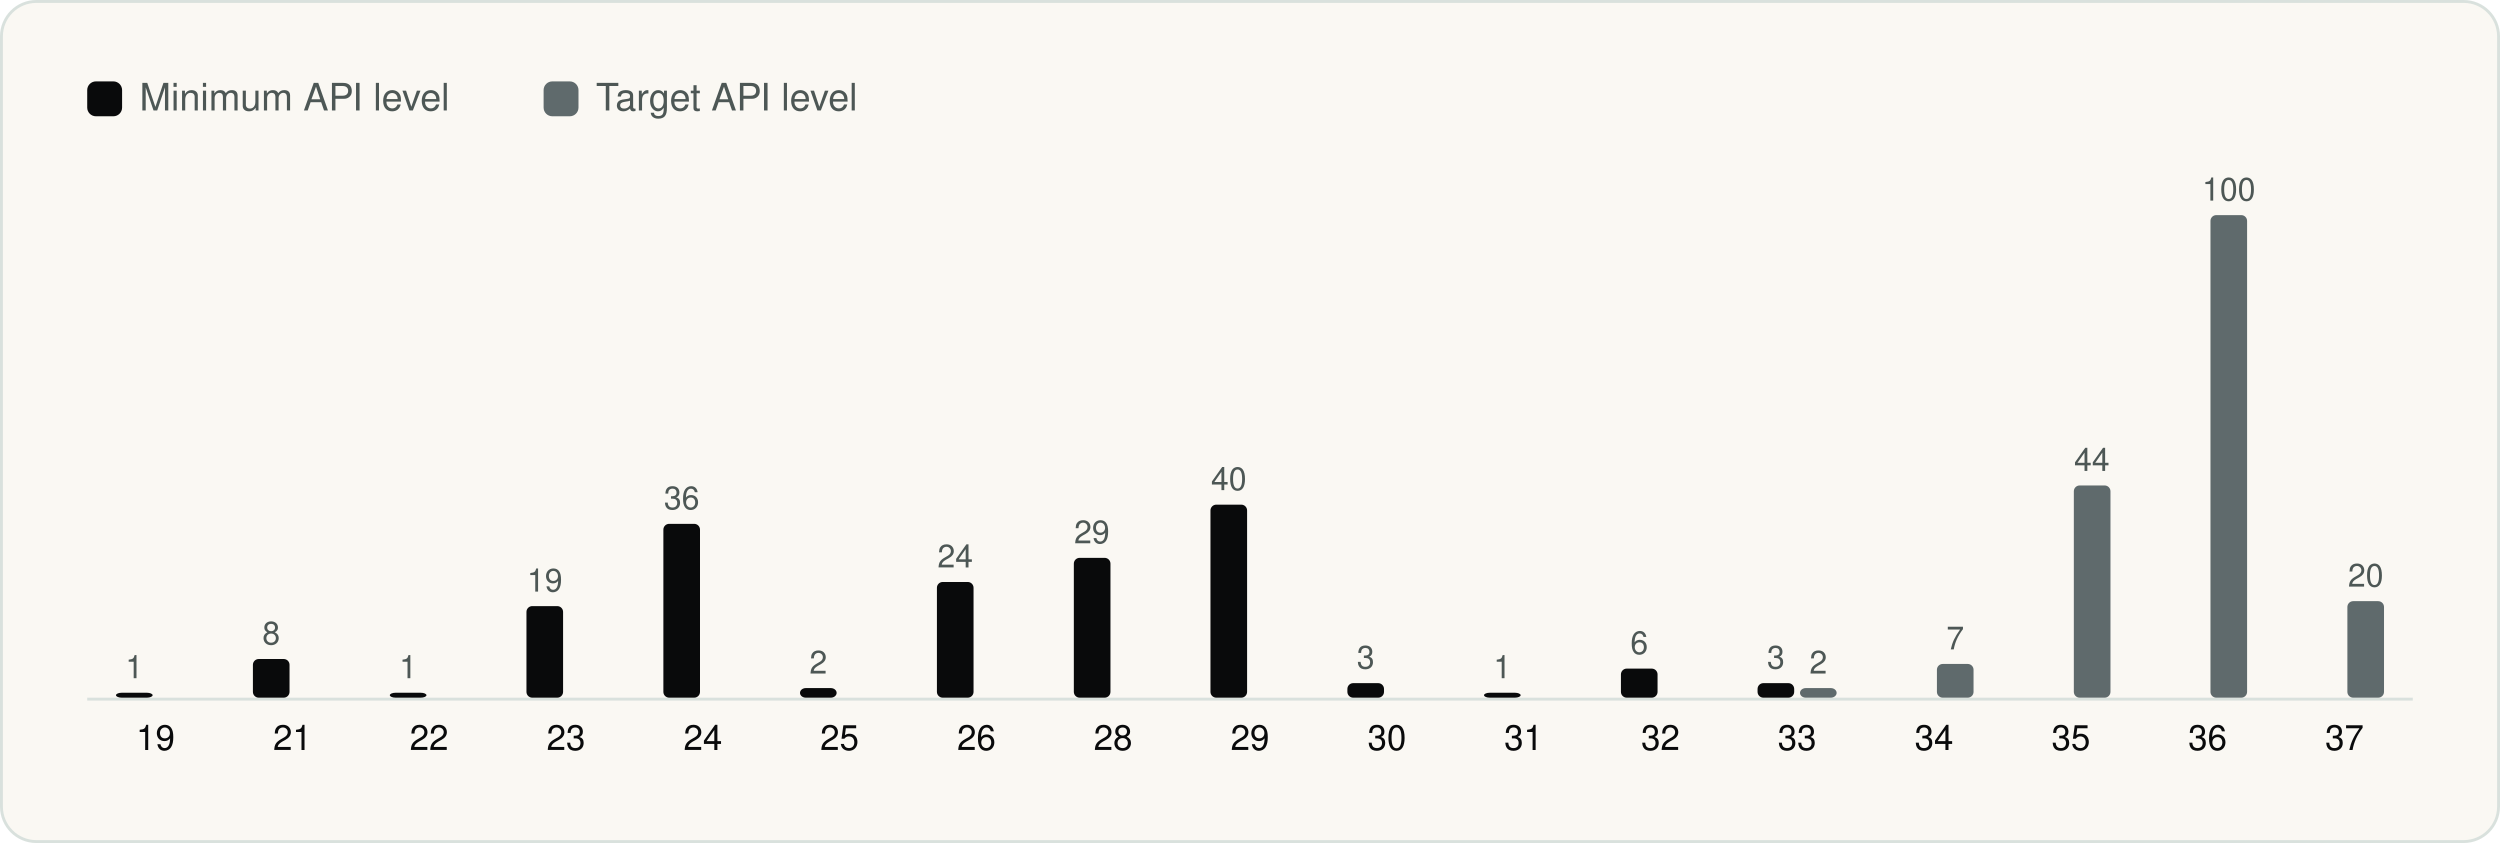
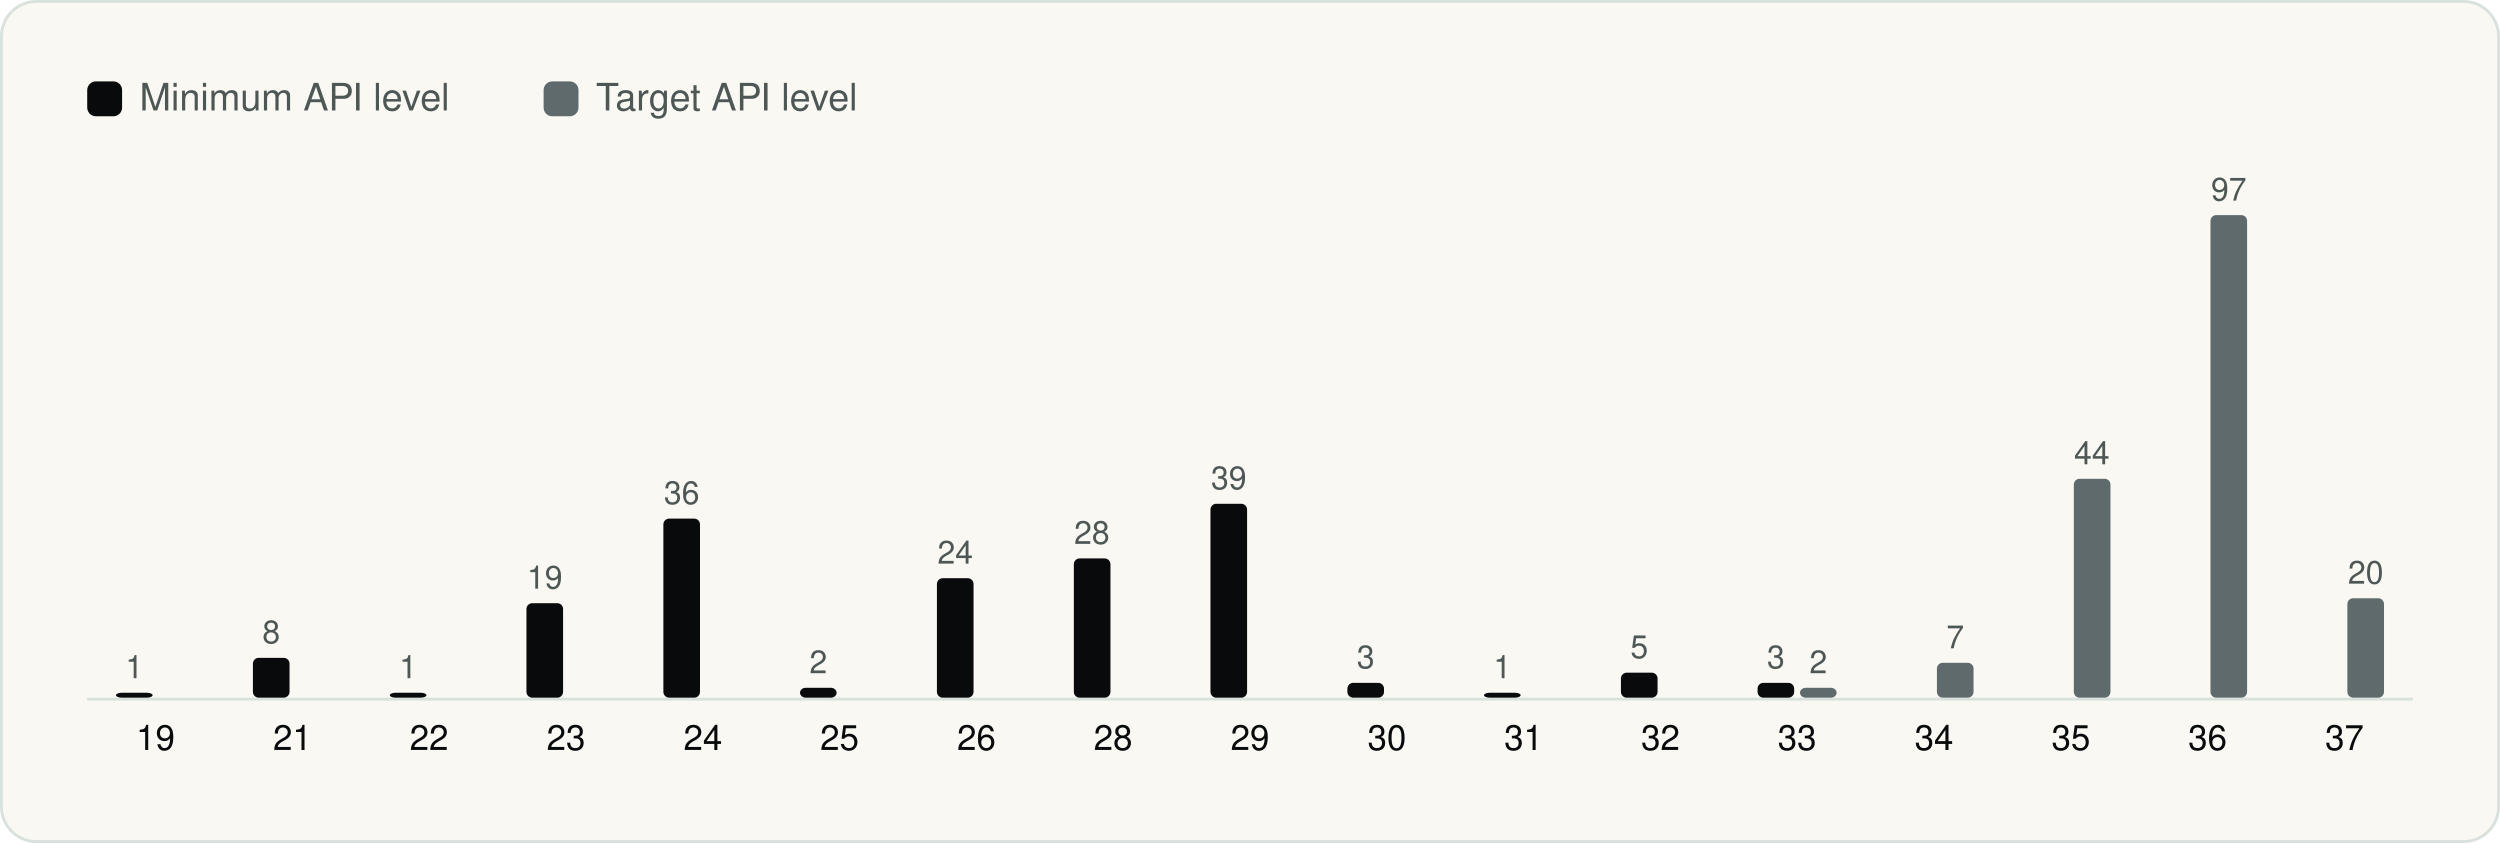
<svg xmlns="http://www.w3.org/2000/svg" viewBox="0 0 860 290" width="860" height="290" role="img" aria-label="Android API levels" font-family="Geist, -apple-system, BlinkMacSystemFont, 'Segoe UI', Helvetica, Arial, sans-serif">
  <rect x="0.5" y="0.5" width="859" height="289" rx="12" fill="#FAF8F3" stroke="#D9E1DD" />
  <g transform="translate(20 20)">
    <rect x="10" y="8" width="12" height="12" rx="3" fill="#090A0B" />
    <text x="28" y="18" font-size="13" fill="#4D5755">Minimum API level</text>
    <rect x="167.0" y="8" width="12" height="12" rx="3" fill="#5F6A6C" />
    <text x="185.0" y="18" font-size="13" fill="#4D5755">Target API level</text>
    <line x1="10" y1="220.5" x2="810" y2="220.5" stroke="#D9E1DD" />
    <rect x="19.9" y="218.3" width="12.6" height="1.7" rx="2" fill="#090A0B" />
    <text x="26.2" y="213.3" font-size="11" text-anchor="middle" fill="#4D5755">1</text>
    <text x="33.5" y="238.0" font-size="12" text-anchor="middle" fill="#090A0B">19</text>
-     <rect x="67.0" y="206.7" width="12.6" height="13.3" rx="2" fill="#090A0B" />
-     <text x="73.3" y="201.7" font-size="11" text-anchor="middle" fill="#4D5755">8</text>
+     <rect x="67.0" y="206.3" width="12.6" height="13.7" rx="2" fill="#090A0B" />
+     <text x="73.3" y="201.3" font-size="11" text-anchor="middle" fill="#4D5755">8</text>
    <text x="80.6" y="238.0" font-size="12" text-anchor="middle" fill="#090A0B">21</text>
    <rect x="114.1" y="218.3" width="12.6" height="1.7" rx="2" fill="#090A0B" />
    <text x="120.4" y="213.3" font-size="11" text-anchor="middle" fill="#4D5755">1</text>
    <text x="127.6" y="238.0" font-size="12" text-anchor="middle" fill="#090A0B">22</text>
-     <rect x="161.1" y="188.5" width="12.6" height="31.5" rx="2" fill="#090A0B" />
-     <text x="167.4" y="183.5" font-size="11" text-anchor="middle" fill="#4D5755">19</text>
+     <rect x="161.1" y="187.5" width="12.6" height="32.5" rx="2" fill="#090A0B" />
+     <text x="167.4" y="182.5" font-size="11" text-anchor="middle" fill="#4D5755">19</text>
    <text x="174.7" y="238.0" font-size="12" text-anchor="middle" fill="#090A0B">23</text>
-     <rect x="208.2" y="160.2" width="12.6" height="59.8" rx="2" fill="#090A0B" />
-     <text x="214.5" y="155.2" font-size="11" text-anchor="middle" fill="#4D5755">36</text>
+     <rect x="208.2" y="158.4" width="12.6" height="61.6" rx="2" fill="#090A0B" />
+     <text x="214.5" y="153.4" font-size="11" text-anchor="middle" fill="#4D5755">36</text>
    <text x="221.8" y="238.0" font-size="12" text-anchor="middle" fill="#090A0B">24</text>
-     <rect x="255.2" y="216.7" width="12.6" height="3.3" rx="2" fill="#090A0B" />
-     <text x="261.5" y="211.7" font-size="11" text-anchor="middle" fill="#4D5755">2</text>
+     <rect x="255.2" y="216.6" width="12.6" height="3.4" rx="2" fill="#090A0B" />
+     <text x="261.5" y="211.6" font-size="11" text-anchor="middle" fill="#4D5755">2</text>
    <text x="268.8" y="238.0" font-size="12" text-anchor="middle" fill="#090A0B">25</text>
-     <rect x="302.3" y="180.2" width="12.6" height="39.8" rx="2" fill="#090A0B" />
-     <text x="308.6" y="175.2" font-size="11" text-anchor="middle" fill="#4D5755">24</text>
+     <rect x="302.3" y="178.9" width="12.6" height="41.1" rx="2" fill="#090A0B" />
+     <text x="308.6" y="173.9" font-size="11" text-anchor="middle" fill="#4D5755">24</text>
    <text x="315.9" y="238.0" font-size="12" text-anchor="middle" fill="#090A0B">26</text>
-     <rect x="349.4" y="171.9" width="12.6" height="48.1" rx="2" fill="#090A0B" />
-     <text x="355.6" y="166.9" font-size="11" text-anchor="middle" fill="#4D5755">29</text>
+     <rect x="349.4" y="172.1" width="12.6" height="47.9" rx="2" fill="#090A0B" />
+     <text x="355.6" y="167.1" font-size="11" text-anchor="middle" fill="#4D5755">28</text>
    <text x="362.9" y="238.0" font-size="12" text-anchor="middle" fill="#090A0B">28</text>
-     <rect x="396.4" y="153.6" width="12.6" height="66.4" rx="2" fill="#090A0B" />
-     <text x="402.7" y="148.6" font-size="11" text-anchor="middle" fill="#4D5755">40</text>
+     <rect x="396.4" y="153.3" width="12.6" height="66.7" rx="2" fill="#090A0B" />
+     <text x="402.7" y="148.3" font-size="11" text-anchor="middle" fill="#4D5755">39</text>
    <text x="410.0" y="238.0" font-size="12" text-anchor="middle" fill="#090A0B">29</text>
-     <rect x="443.5" y="215.0" width="12.6" height="5.0" rx="2" fill="#090A0B" />
-     <text x="449.8" y="210.0" font-size="11" text-anchor="middle" fill="#4D5755">3</text>
+     <rect x="443.5" y="214.9" width="12.6" height="5.1" rx="2" fill="#090A0B" />
+     <text x="449.8" y="209.9" font-size="11" text-anchor="middle" fill="#4D5755">3</text>
    <text x="457.1" y="238.0" font-size="12" text-anchor="middle" fill="#090A0B">30</text>
    <rect x="490.5" y="218.3" width="12.6" height="1.7" rx="2" fill="#090A0B" />
    <text x="496.8" y="213.3" font-size="11" text-anchor="middle" fill="#4D5755">1</text>
    <text x="504.1" y="238.0" font-size="12" text-anchor="middle" fill="#090A0B">31</text>
-     <rect x="537.6" y="210.0" width="12.6" height="10.0" rx="2" fill="#090A0B" />
-     <text x="543.9" y="205.0" font-size="11" text-anchor="middle" fill="#4D5755">6</text>
+     <rect x="537.6" y="211.4" width="12.6" height="8.6" rx="2" fill="#090A0B" />
+     <text x="543.9" y="206.4" font-size="11" text-anchor="middle" fill="#4D5755">5</text>
    <text x="551.2" y="238.0" font-size="12" text-anchor="middle" fill="#090A0B">32</text>
-     <rect x="584.6" y="215.0" width="12.6" height="5.0" rx="2" fill="#090A0B" />
-     <text x="590.9" y="210.0" font-size="11" text-anchor="middle" fill="#4D5755">3</text>
-     <rect x="599.2" y="216.7" width="12.6" height="3.3" rx="2" fill="#5F6A6C" />
-     <text x="605.5" y="211.7" font-size="11" text-anchor="middle" fill="#4D5755">2</text>
+     <rect x="584.6" y="214.9" width="12.6" height="5.1" rx="2" fill="#090A0B" />
+     <text x="590.9" y="209.9" font-size="11" text-anchor="middle" fill="#4D5755">3</text>
+     <rect x="599.2" y="216.6" width="12.6" height="3.4" rx="2" fill="#5F6A6C" />
+     <text x="605.5" y="211.6" font-size="11" text-anchor="middle" fill="#4D5755">2</text>
    <text x="598.2" y="238.0" font-size="12" text-anchor="middle" fill="#090A0B">33</text>
-     <rect x="646.3" y="208.4" width="12.6" height="11.6" rx="2" fill="#5F6A6C" />
-     <text x="652.6" y="203.4" font-size="11" text-anchor="middle" fill="#4D5755">7</text>
+     <rect x="646.3" y="208.0" width="12.6" height="12.0" rx="2" fill="#5F6A6C" />
+     <text x="652.6" y="203.0" font-size="11" text-anchor="middle" fill="#4D5755">7</text>
    <text x="645.3" y="238.0" font-size="12" text-anchor="middle" fill="#090A0B">34</text>
-     <rect x="693.4" y="147.0" width="12.6" height="73.0" rx="2" fill="#5F6A6C" />
-     <text x="699.6" y="142.0" font-size="11" text-anchor="middle" fill="#4D5755">44</text>
+     <rect x="693.4" y="144.7" width="12.6" height="75.3" rx="2" fill="#5F6A6C" />
+     <text x="699.6" y="139.7" font-size="11" text-anchor="middle" fill="#4D5755">44</text>
    <text x="692.4" y="238.0" font-size="12" text-anchor="middle" fill="#090A0B">35</text>
    <rect x="740.4" y="54.0" width="12.6" height="166.0" rx="2" fill="#5F6A6C" />
-     <text x="746.7" y="49.0" font-size="11" text-anchor="middle" fill="#4D5755">100</text>
+     <text x="746.7" y="49.0" font-size="11" text-anchor="middle" fill="#4D5755">97</text>
    <text x="739.4" y="238.0" font-size="12" text-anchor="middle" fill="#090A0B">36</text>
-     <rect x="787.5" y="186.8" width="12.6" height="33.2" rx="2" fill="#5F6A6C" />
-     <text x="793.8" y="181.8" font-size="11" text-anchor="middle" fill="#4D5755">20</text>
+     <rect x="787.5" y="185.8" width="12.6" height="34.2" rx="2" fill="#5F6A6C" />
+     <text x="793.8" y="180.8" font-size="11" text-anchor="middle" fill="#4D5755">20</text>
    <text x="786.5" y="238.0" font-size="12" text-anchor="middle" fill="#090A0B">37</text>
  </g>
</svg>
